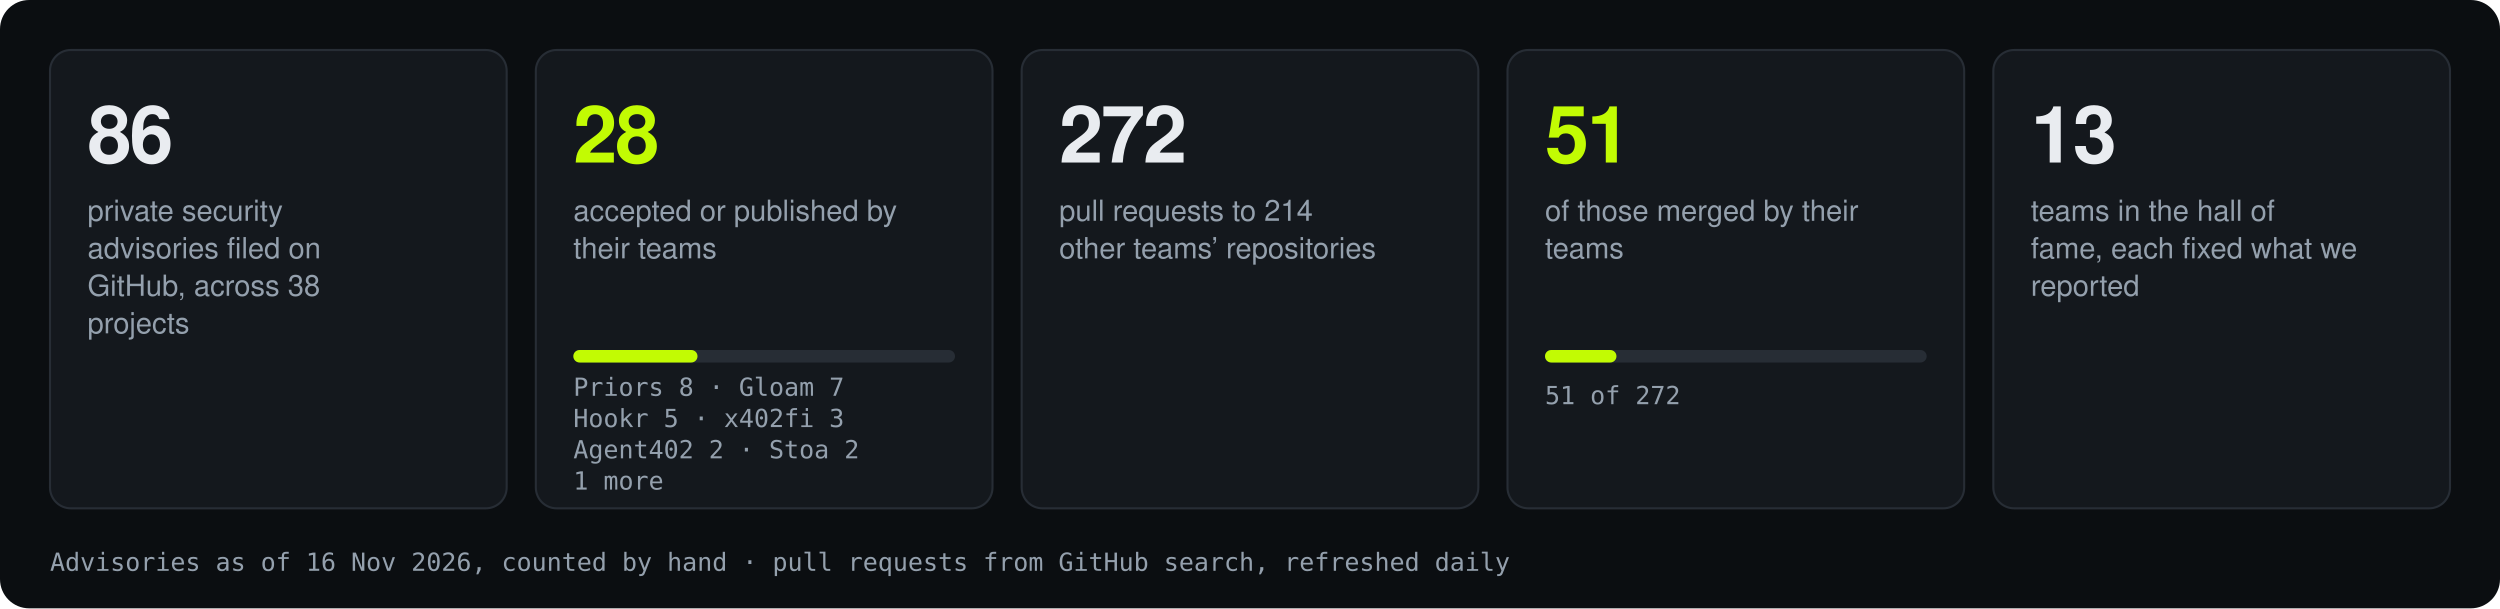
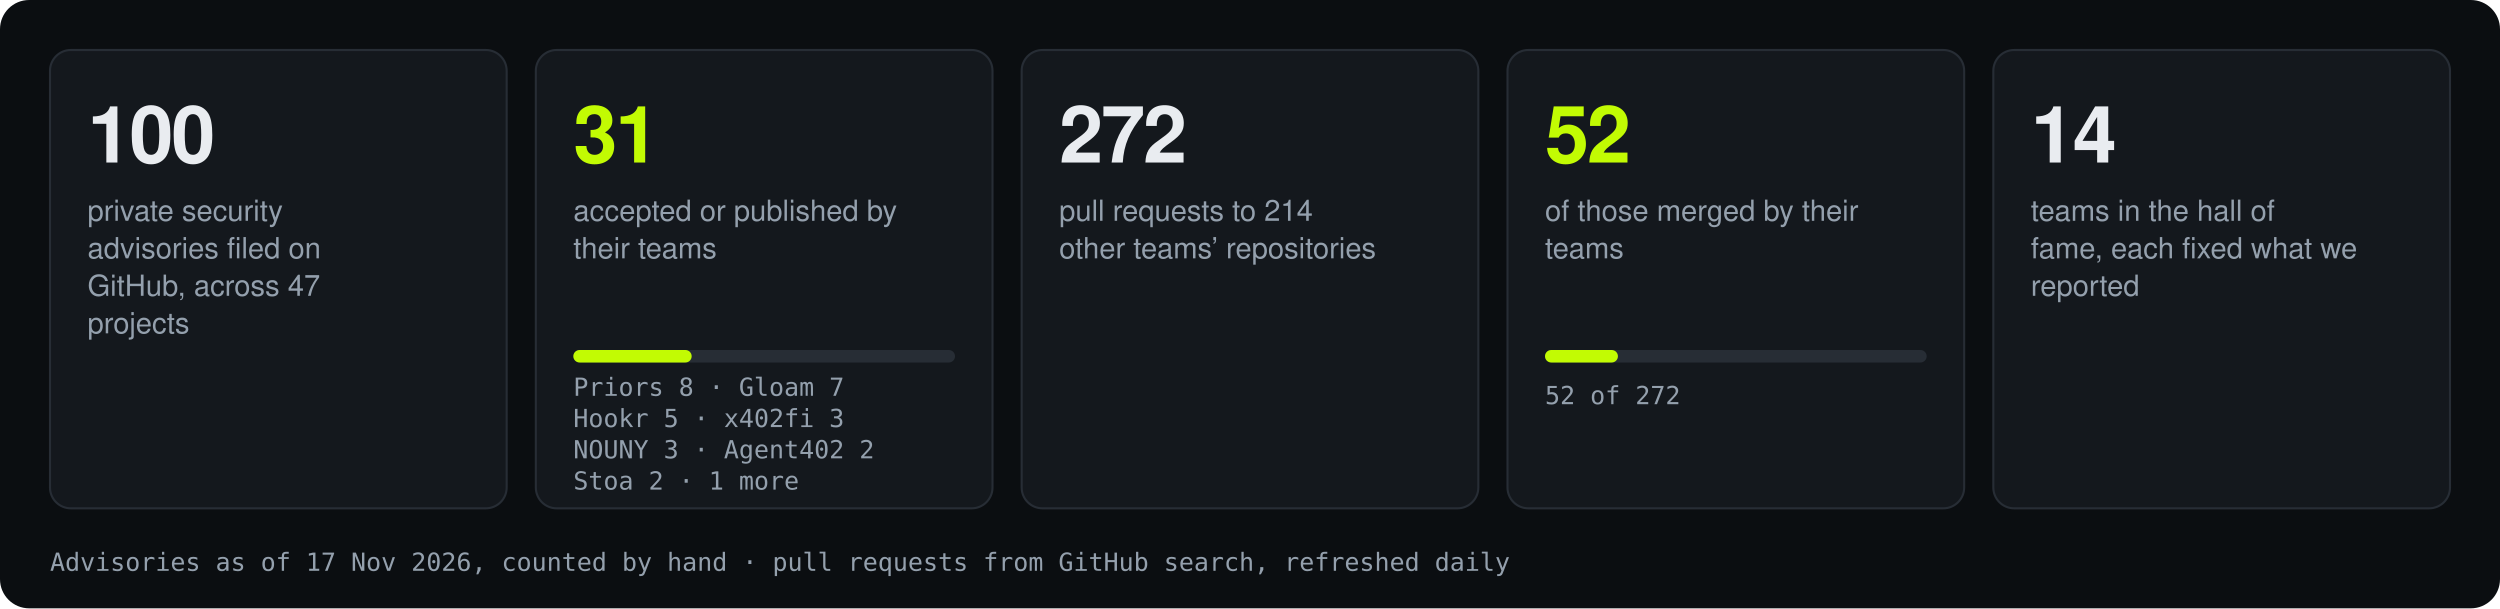
- <svg xmlns="http://www.w3.org/2000/svg" width="1200" height="292" viewBox="0 0 1200 292" role="img" aria-label="86 private security advisories filed on GitHub across 38 projects, 28 accepted or published; 272 pull requests to 214 other teams' repositories, 51 merged; 13 teams in the hall of fame">
+ <svg xmlns="http://www.w3.org/2000/svg" width="1200" height="292" viewBox="0 0 1200 292" role="img" aria-label="100 private security advisories filed on GitHub across 47 projects, 31 accepted or published; 272 pull requests to 214 other teams' repositories, 52 merged; 14 teams in the hall of fame">
  <style>.g{transform-box:fill-box;transform-origin:left;animation:grow 1.2s ease-out both}@keyframes grow{from{transform:scaleX(0)}}@media (prefers-reduced-motion: reduce){*{animation:none!important}}</style>
  <rect width="1200" height="292" rx="14" fill="#0B0E11" />
  <g>
    <rect x="24.0" y="24" width="219.2" height="220" rx="10" fill="#14181D" stroke="#272D35" />
-     <text x="42.0" y="78" font-family="-apple-system,BlinkMacSystemFont,'Segoe UI',Helvetica,Arial,sans-serif" font-size="38" font-weight="700" letter-spacing="-1" fill="#E9ECF0">86</text>
+     <text x="42.0" y="78" font-family="-apple-system,BlinkMacSystemFont,'Segoe UI',Helvetica,Arial,sans-serif" font-size="38" font-weight="700" letter-spacing="-1" fill="#E9ECF0">100</text>
    <text x="42.0" y="106" text-anchor="start" font-family="-apple-system,BlinkMacSystemFont,'Segoe UI',Helvetica,Arial,sans-serif" font-size="14" font-weight="400" fill="#94A0AD">private security</text>
    <text x="42.0" y="124" text-anchor="start" font-family="-apple-system,BlinkMacSystemFont,'Segoe UI',Helvetica,Arial,sans-serif" font-size="14" font-weight="400" fill="#94A0AD">advisories filed on</text>
-     <text x="42.0" y="142" text-anchor="start" font-family="-apple-system,BlinkMacSystemFont,'Segoe UI',Helvetica,Arial,sans-serif" font-size="14" font-weight="400" fill="#94A0AD">GitHub, across 38</text>
+     <text x="42.0" y="142" text-anchor="start" font-family="-apple-system,BlinkMacSystemFont,'Segoe UI',Helvetica,Arial,sans-serif" font-size="14" font-weight="400" fill="#94A0AD">GitHub, across 47</text>
    <text x="42.0" y="160" text-anchor="start" font-family="-apple-system,BlinkMacSystemFont,'Segoe UI',Helvetica,Arial,sans-serif" font-size="14" font-weight="400" fill="#94A0AD">projects</text>
  </g>
  <g>
    <rect x="257.2" y="24" width="219.2" height="220" rx="10" fill="#14181D" stroke="#272D35" />
-     <text x="275.2" y="78" font-family="-apple-system,BlinkMacSystemFont,'Segoe UI',Helvetica,Arial,sans-serif" font-size="38" font-weight="700" letter-spacing="-1" fill="#C2FB03">28</text>
+     <text x="275.2" y="78" font-family="-apple-system,BlinkMacSystemFont,'Segoe UI',Helvetica,Arial,sans-serif" font-size="38" font-weight="700" letter-spacing="-1" fill="#C2FB03">31</text>
    <text x="275.2" y="106" text-anchor="start" font-family="-apple-system,BlinkMacSystemFont,'Segoe UI',Helvetica,Arial,sans-serif" font-size="14" font-weight="400" fill="#94A0AD">accepted or published by</text>
    <text x="275.2" y="124" text-anchor="start" font-family="-apple-system,BlinkMacSystemFont,'Segoe UI',Helvetica,Arial,sans-serif" font-size="14" font-weight="400" fill="#94A0AD">their teams</text>
    <rect x="275.2" y="168" width="183.2" height="6" rx="3" fill="#272D35" />
-     <rect class="g" style="animation-delay:0.35s" x="275.2" y="168" width="59.6" height="6" rx="3" fill="#C2FB03" />
+     <rect class="g" style="animation-delay:0.35s" x="275.2" y="168" width="56.8" height="6" rx="3" fill="#C2FB03" />
    <text x="275.2" y="190" font-family="ui-monospace,SFMono-Regular,'SF Mono',Menlo,Consolas,monospace" font-size="12" fill="#94A0AD">Priors 8 · Gloam 7</text>
    <text x="275.2" y="205" font-family="ui-monospace,SFMono-Regular,'SF Mono',Menlo,Consolas,monospace" font-size="12" fill="#94A0AD">Hookr 5 · x402fi 3</text>
-     <text x="275.2" y="220" font-family="ui-monospace,SFMono-Regular,'SF Mono',Menlo,Consolas,monospace" font-size="12" fill="#94A0AD">Agent402 2 · Stoa 2</text>
-     <text x="275.2" y="235" font-family="ui-monospace,SFMono-Regular,'SF Mono',Menlo,Consolas,monospace" font-size="12" fill="#94A0AD">1 more</text>
+     <text x="275.2" y="220" font-family="ui-monospace,SFMono-Regular,'SF Mono',Menlo,Consolas,monospace" font-size="12" fill="#94A0AD">NOUNY 3 · Agent402 2</text>
+     <text x="275.2" y="235" font-family="ui-monospace,SFMono-Regular,'SF Mono',Menlo,Consolas,monospace" font-size="12" fill="#94A0AD">Stoa 2 · 1 more</text>
  </g>
  <g>
    <rect x="490.4" y="24" width="219.2" height="220" rx="10" fill="#14181D" stroke="#272D35" />
    <text x="508.4" y="78" font-family="-apple-system,BlinkMacSystemFont,'Segoe UI',Helvetica,Arial,sans-serif" font-size="38" font-weight="700" letter-spacing="-1" fill="#E9ECF0">272</text>
    <text x="508.4" y="106" text-anchor="start" font-family="-apple-system,BlinkMacSystemFont,'Segoe UI',Helvetica,Arial,sans-serif" font-size="14" font-weight="400" fill="#94A0AD">pull requests to 214</text>
    <text x="508.4" y="124" text-anchor="start" font-family="-apple-system,BlinkMacSystemFont,'Segoe UI',Helvetica,Arial,sans-serif" font-size="14" font-weight="400" fill="#94A0AD">other teams’ repositories</text>
  </g>
  <g>
    <rect x="723.6" y="24" width="219.2" height="220" rx="10" fill="#14181D" stroke="#272D35" />
-     <text x="741.6" y="78" font-family="-apple-system,BlinkMacSystemFont,'Segoe UI',Helvetica,Arial,sans-serif" font-size="38" font-weight="700" letter-spacing="-1" fill="#C2FB03">51</text>
+     <text x="741.6" y="78" font-family="-apple-system,BlinkMacSystemFont,'Segoe UI',Helvetica,Arial,sans-serif" font-size="38" font-weight="700" letter-spacing="-1" fill="#C2FB03">52</text>
    <text x="741.6" y="106" text-anchor="start" font-family="-apple-system,BlinkMacSystemFont,'Segoe UI',Helvetica,Arial,sans-serif" font-size="14" font-weight="400" fill="#94A0AD">of those merged by their</text>
    <text x="741.6" y="124" text-anchor="start" font-family="-apple-system,BlinkMacSystemFont,'Segoe UI',Helvetica,Arial,sans-serif" font-size="14" font-weight="400" fill="#94A0AD">teams</text>
    <rect x="741.6" y="168" width="183.2" height="6" rx="3" fill="#272D35" />
-     <rect class="g" style="animation-delay:0.65s" x="741.6" y="168" width="34.3" height="6" rx="3" fill="#C2FB03" />
-     <text x="741.6" y="194" font-family="ui-monospace,SFMono-Regular,'SF Mono',Menlo,Consolas,monospace" font-size="12" fill="#94A0AD">51 of 272</text>
+     <rect class="g" style="animation-delay:0.65s" x="741.6" y="168" width="35.0" height="6" rx="3" fill="#C2FB03" />
+     <text x="741.6" y="194" font-family="ui-monospace,SFMono-Regular,'SF Mono',Menlo,Consolas,monospace" font-size="12" fill="#94A0AD">52 of 272</text>
  </g>
  <g>
    <rect x="956.8" y="24" width="219.2" height="220" rx="10" fill="#14181D" stroke="#272D35" />
-     <text x="974.8" y="78" font-family="-apple-system,BlinkMacSystemFont,'Segoe UI',Helvetica,Arial,sans-serif" font-size="38" font-weight="700" letter-spacing="-1" fill="#E9ECF0">13</text>
+     <text x="974.8" y="78" font-family="-apple-system,BlinkMacSystemFont,'Segoe UI',Helvetica,Arial,sans-serif" font-size="38" font-weight="700" letter-spacing="-1" fill="#E9ECF0">14</text>
    <text x="974.8" y="106" text-anchor="start" font-family="-apple-system,BlinkMacSystemFont,'Segoe UI',Helvetica,Arial,sans-serif" font-size="14" font-weight="400" fill="#94A0AD">teams in the hall of</text>
    <text x="974.8" y="124" text-anchor="start" font-family="-apple-system,BlinkMacSystemFont,'Segoe UI',Helvetica,Arial,sans-serif" font-size="14" font-weight="400" fill="#94A0AD">fame, each fixed what we</text>
    <text x="974.8" y="142" text-anchor="start" font-family="-apple-system,BlinkMacSystemFont,'Segoe UI',Helvetica,Arial,sans-serif" font-size="14" font-weight="400" fill="#94A0AD">reported</text>
  </g>
-   <text x="24" y="274" font-family="ui-monospace,SFMono-Regular,'SF Mono',Menlo,Consolas,monospace" font-size="12" fill="#94A0AD">Advisories as of 16 Nov 2026, counted by hand · pull requests from GitHub search, refreshed daily</text>
+   <text x="24" y="274" font-family="ui-monospace,SFMono-Regular,'SF Mono',Menlo,Consolas,monospace" font-size="12" fill="#94A0AD">Advisories as of 17 Nov 2026, counted by hand · pull requests from GitHub search, refreshed daily</text>
</svg>
